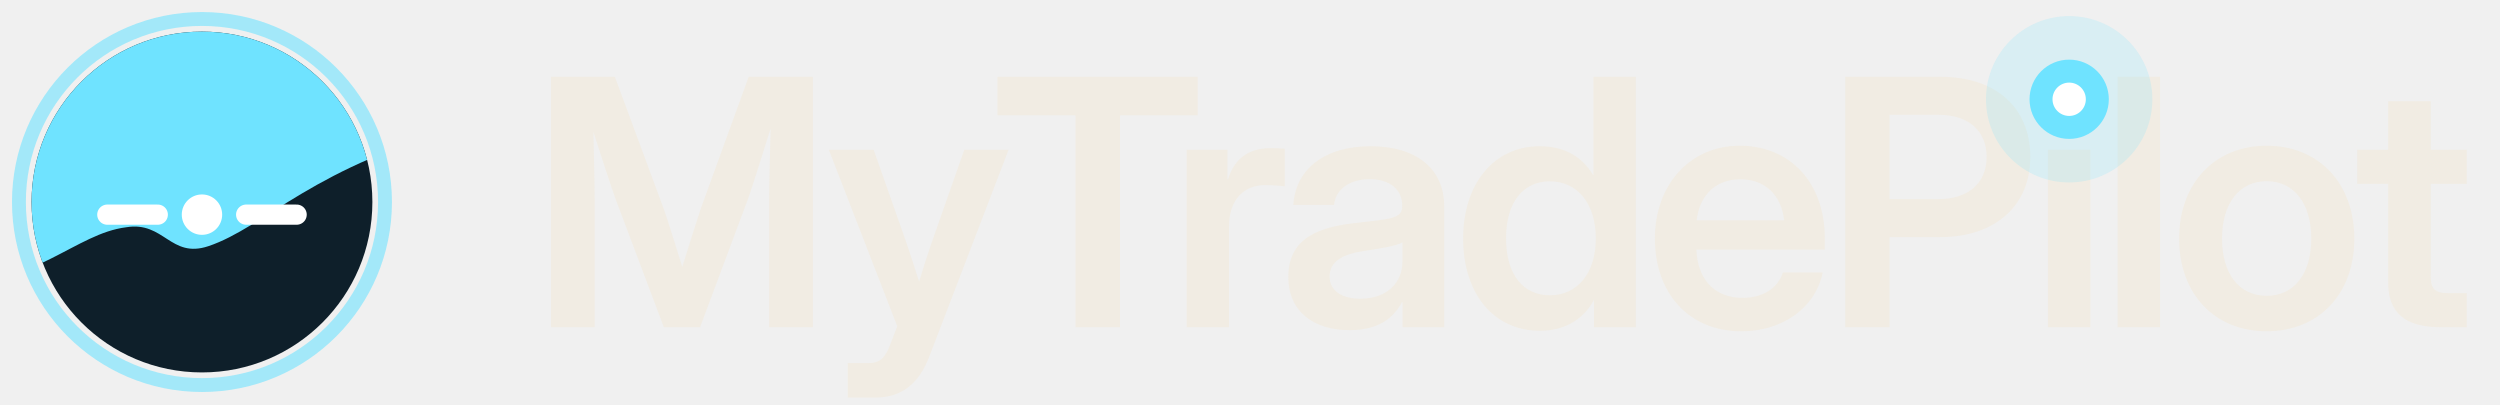
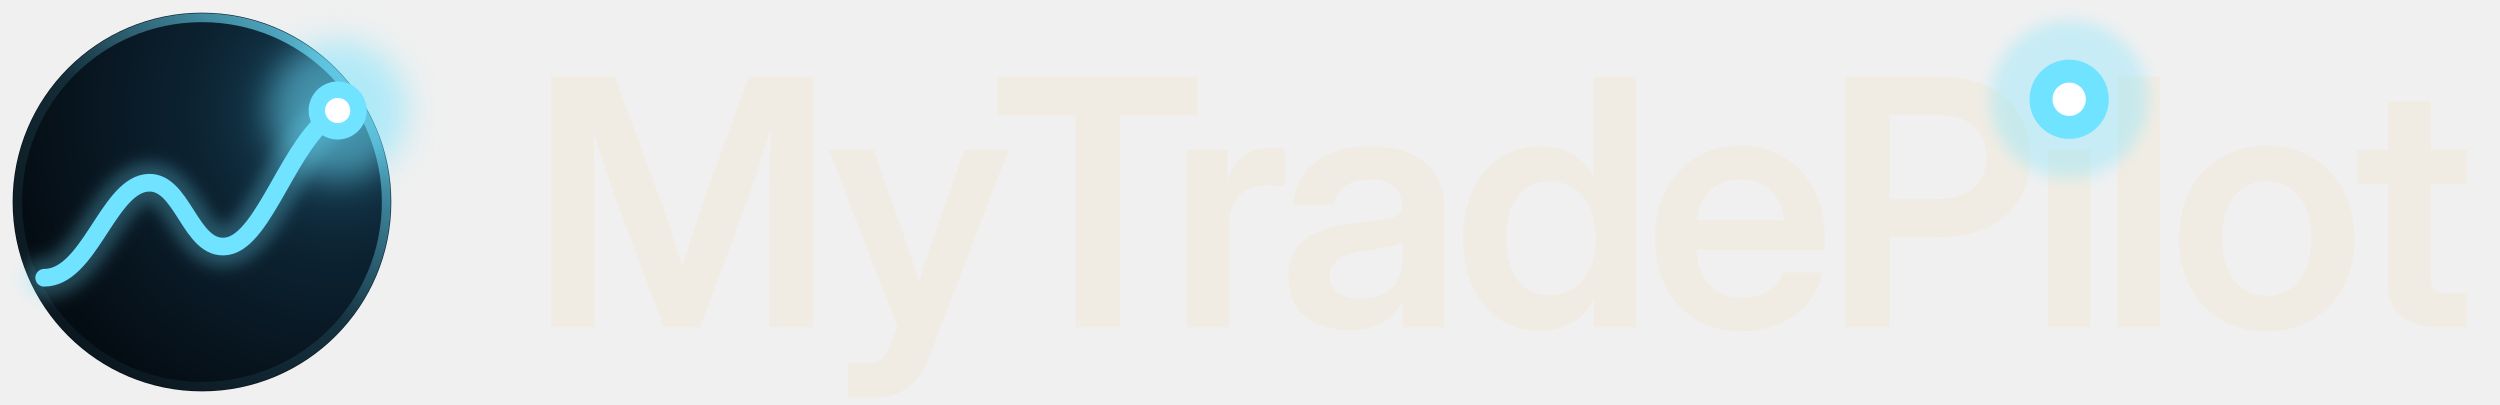
<svg xmlns="http://www.w3.org/2000/svg" viewBox="0 0 198.05 32.00" width="198" height="32" role="img" aria-label="MyTradePilot">
  <g transform="scale(0.5)">
    <defs>
-       <clipPath id="mtp-clip">
-         <circle cx="32" cy="32" r="27" />
-       </clipPath>
+       <radialGradient id="mtp-glass" cx="53.5" cy="17.5" r="52" gradientUnits="userSpaceOnUse">
+         <stop offset="0" stop-color="#17445c" />
+         <stop offset="0.45" stop-color="#0c2231" />
+         <stop offset="1" stop-color="#050d14" />
+       </radialGradient>
+       <linearGradient id="mtp-rim" x1="54" y1="10" x2="14" y2="56" gradientUnits="userSpaceOnUse">
+         <stop offset="0" stop-color="#6fe3ff" stop-opacity="0.7" />
+         <stop offset="0.5" stop-color="#6fe3ff" stop-opacity="0.12" />
+         <stop offset="1" stop-color="#6fe3ff" stop-opacity="0.05" />
+       </linearGradient>
+       <filter id="mtp-bloom" x="-60%" y="-60%" width="220%" height="220%">
+         <feGaussianBlur stdDeviation="2.6" />
+       </filter>
+       <filter id="mtp-haze" x="-30%" y="-30%" width="160%" height="160%">
+         <feGaussianBlur stdDeviation="1.2" />
+       </filter>
    </defs>
-     <circle cx="32" cy="32" r="27" fill="#0e1f2a" />
-     <path d="M-10 46 C6 45 12 37 20 36 C26 35 27 41 33 39 C42 36 50 26 74 20 L74 -10 L-10 -10 Z" fill="#6fe3ff" clip-path="url(#mtp-clip)" />
-     <circle cx="32" cy="32" r="29" fill="none" stroke="#6fe3ff" stroke-width="2.2" opacity="0.6" />
-     <path d="M17 34 H25 M39 34 H47" stroke="#ffffff" stroke-width="3.2" stroke-linecap="round" />
-     <circle cx="32" cy="34" r="3.2" fill="#ffffff" />
+     <circle cx="32" cy="32" r="30" fill="url(#mtp-glass)" />
+     <circle cx="32" cy="32" r="29.2" fill="none" stroke="url(#mtp-rim)" stroke-width="1.4" />
+     <path d="M7 44 C14 44 17 30 23 29 C29 28 30 40 36 39 C42 38 46 22 53 18" fill="none" stroke="#6fe3ff" stroke-width="6.5" stroke-linecap="round" opacity="0.28" filter="url(#mtp-haze)" />
+     <path d="M7 44 C14 44 17 30 23 29 C29 28 30 40 36 39 C42 38 46 22 53 18" fill="none" stroke="#6fe3ff" stroke-width="2.8" stroke-linecap="round" />
+     <circle cx="53.5" cy="17.5" r="11" fill="#6fe3ff" opacity="0.5" filter="url(#mtp-bloom)" />
+     <circle cx="53.5" cy="17.5" r="4.6" fill="#6fe3ff" />
+     <circle cx="53.5" cy="17.5" r="2" fill="#ffffff" />
  </g>
+   <defs>
+     <filter id="mtp-wbloom" x="-100%" y="-100%" width="300%" height="300%">
+       <feGaussianBlur stdDeviation="0.60" />
+     </filter>
+   </defs>
  <g transform="translate(42.00 25.92)">
    <path fill="#f1ece3" d="M1.65 0.00H5.11V-10.12C5.11 -11.45 5.05 -13.52 5.01 -15.47C5.70 -13.33 6.36 -11.28 6.78 -10.12L10.59 0.00H13.46L17.24 -10.12C17.67 -11.33 18.35 -13.52 19.05 -15.75C19.00 -13.71 18.93 -11.52 18.93 -10.12V0.00H22.40V-19.84H17.31L13.52 -9.41C13.16 -8.31 12.52 -6.32 12.05 -4.78C11.58 -6.32 10.95 -8.31 10.57 -9.41L6.71 -19.84H1.65ZM25.16 5.57H27.36C29.39 5.57 30.78 4.51 31.62 2.32L37.90 -14.06H34.39L31.82 -6.74C31.46 -5.70 31.13 -4.66 30.81 -3.62C30.49 -4.66 30.14 -5.70 29.79 -6.74L27.21 -14.06H23.66L29.08 -0.08L28.56 1.28C28.16 2.38 27.73 2.84 26.82 2.84H25.16ZM37.02 -16.79H43.20V0.00H46.73V-16.79H52.88V-19.84H37.02ZM52.01 0.00H55.36V-7.96C55.36 -10.16 56.60 -11.26 58.20 -11.26C58.86 -11.26 59.53 -11.20 59.78 -11.16V-14.14C59.52 -14.17 59.14 -14.19 58.69 -14.19C56.88 -14.19 55.80 -13.34 55.28 -11.73H55.24V-14.06H52.01ZM64.92 0.23C67.21 0.23 68.39 -0.73 69.06 -1.98H69.11V0.00H72.41V-9.59C72.41 -12.52 70.24 -14.34 66.58 -14.34C62.91 -14.34 60.62 -12.49 60.46 -9.69H63.69C63.78 -10.88 64.88 -11.73 66.51 -11.73C68.12 -11.73 69.08 -10.88 69.08 -9.68V-9.57C69.08 -8.62 68.19 -8.58 65.58 -8.28C62.68 -7.98 60.06 -7.19 60.06 -3.99C60.06 -1.19 62.12 0.23 64.92 0.23ZM65.74 -2.26C64.28 -2.26 63.33 -2.92 63.33 -4.02C63.33 -5.30 64.56 -5.82 65.99 -6.03C67.38 -6.24 68.68 -6.46 69.10 -6.72V-5.21C69.10 -3.57 67.94 -2.26 65.74 -2.26ZM80.00 0.28C81.83 0.28 83.38 -0.52 84.26 -2.14H84.28V0.00H87.59V-19.84H84.23V-12.06H84.20C83.30 -13.61 81.79 -14.34 79.97 -14.34C76.36 -14.34 73.91 -11.37 73.91 -7.04C73.91 -2.66 76.32 0.28 80.00 0.28ZM80.78 -2.53C78.70 -2.53 77.31 -4.13 77.31 -7.04C77.31 -9.95 78.70 -11.56 80.78 -11.56C82.98 -11.56 84.42 -9.77 84.42 -7.04C84.42 -4.30 82.98 -2.53 80.78 -2.53ZM95.96 0.32C99.24 0.32 101.85 -1.58 102.39 -4.34H99.24C98.86 -3.14 97.73 -2.33 96.04 -2.33C93.77 -2.33 92.47 -3.86 92.39 -6.15H102.56V-7.07C102.56 -11.38 99.87 -14.38 95.82 -14.38C91.88 -14.38 89.10 -11.29 89.10 -7.02C89.10 -2.76 91.73 0.32 95.96 0.32ZM92.41 -8.47C92.64 -10.48 93.93 -11.72 95.88 -11.72C97.82 -11.72 99.12 -10.48 99.34 -8.47ZM104.18 0.00H107.69V-7.14H111.69C116.04 -7.14 118.84 -9.60 118.84 -13.50C118.84 -17.39 116.11 -19.84 111.76 -19.84H104.18ZM107.69 -10.15V-16.83H111.56C113.93 -16.83 115.38 -15.57 115.38 -13.50C115.38 -11.42 113.93 -10.15 111.56 -10.15ZM120.24 0.00H123.60V-14.06H120.24ZM129.12 -19.84H125.76V0.00H129.12ZM137.57 0.32C141.71 0.32 144.51 -2.65 144.51 -7.02C144.51 -11.38 141.71 -14.38 137.57 -14.38C133.43 -14.38 130.63 -11.38 130.63 -7.02C130.63 -2.65 133.43 0.32 137.57 0.32ZM137.57 -2.49C135.40 -2.49 134.03 -4.21 134.03 -7.02C134.03 -9.84 135.41 -11.57 137.57 -11.57C139.71 -11.57 141.10 -9.83 141.10 -7.02C141.10 -4.22 139.73 -2.49 137.57 -2.49ZM153.42 -14.06H150.56V-17.90H147.19V-14.06H144.74V-11.36H147.19V-3.54C147.19 -1.13 148.54 0.00 151.40 0.00H153.42V-2.70H151.98C150.89 -2.70 150.56 -3.04 150.56 -4.03V-11.36H153.42Z" />
-     <circle cx="121.92" cy="-18.06" r="6.59" fill="#6fe3ff" opacity="0.18" />
+     <circle cx="121.92" cy="-18.06" r="6.27" fill="#6fe3ff" opacity="0.32" filter="url(#mtp-wbloom)" />
    <circle cx="121.92" cy="-18.06" r="3.14" fill="#6fe3ff" />
    <circle cx="121.92" cy="-18.06" r="1.32" fill="#ffffff" />
  </g>
</svg>
